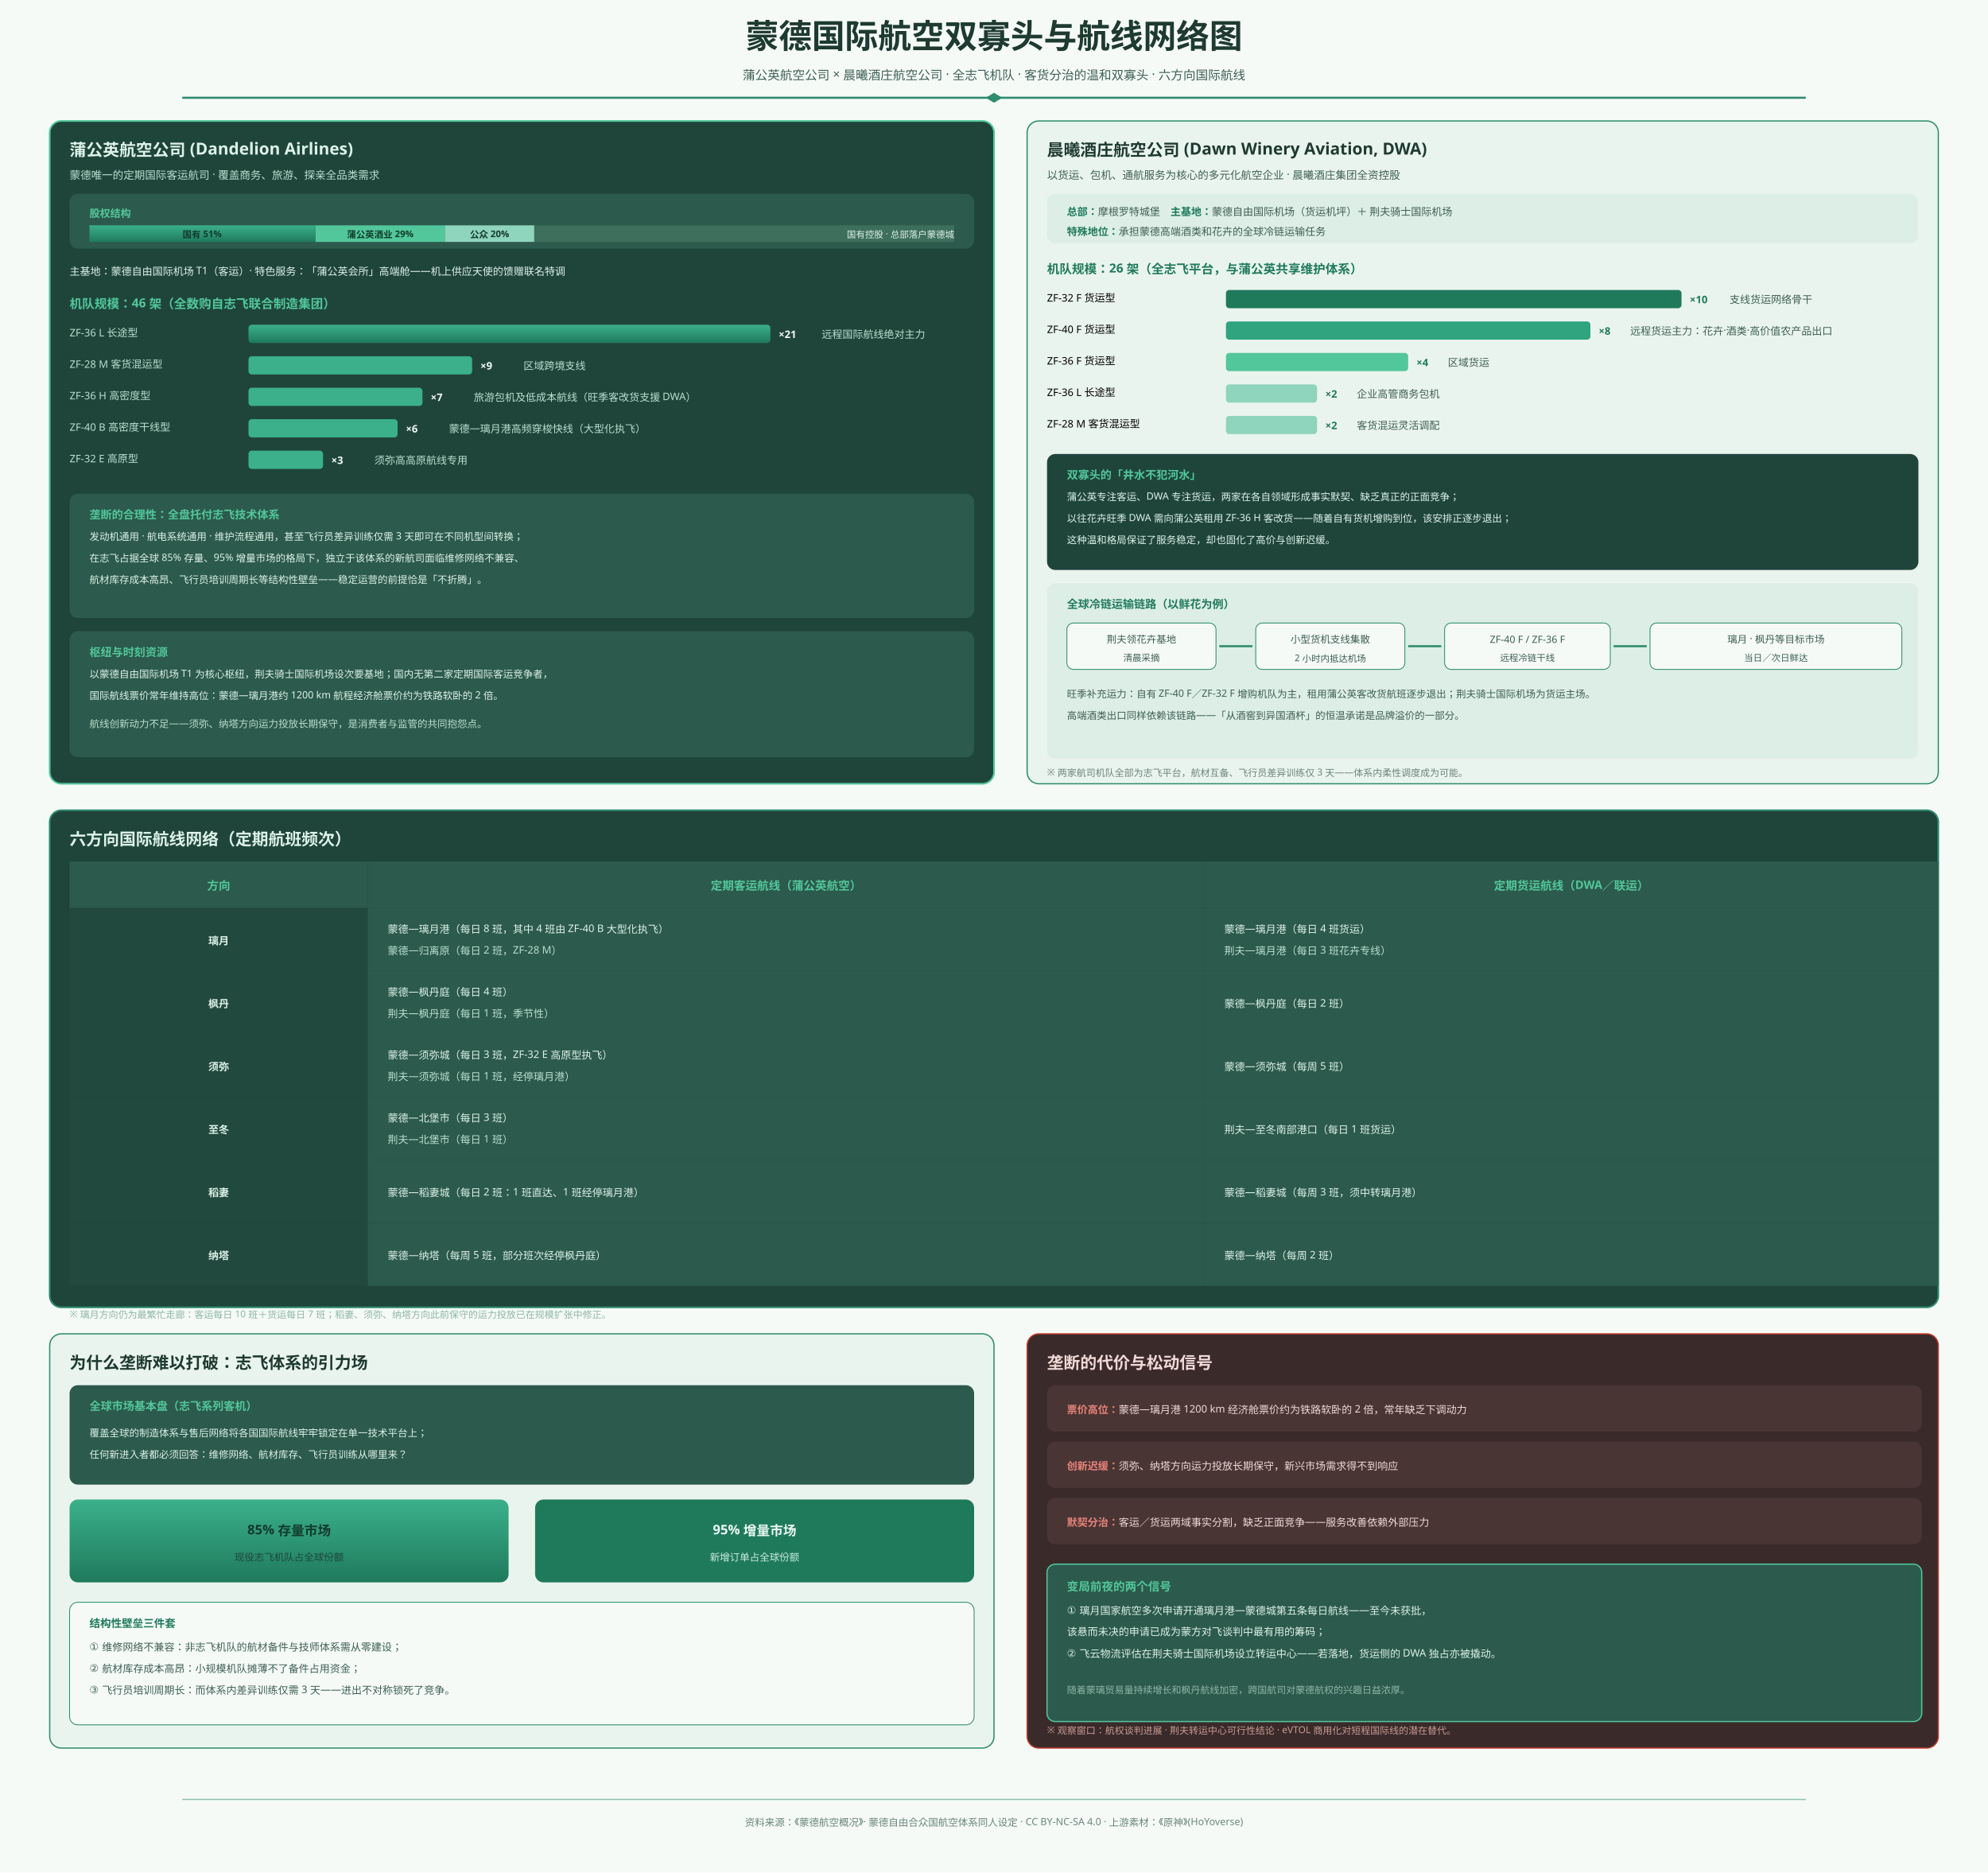
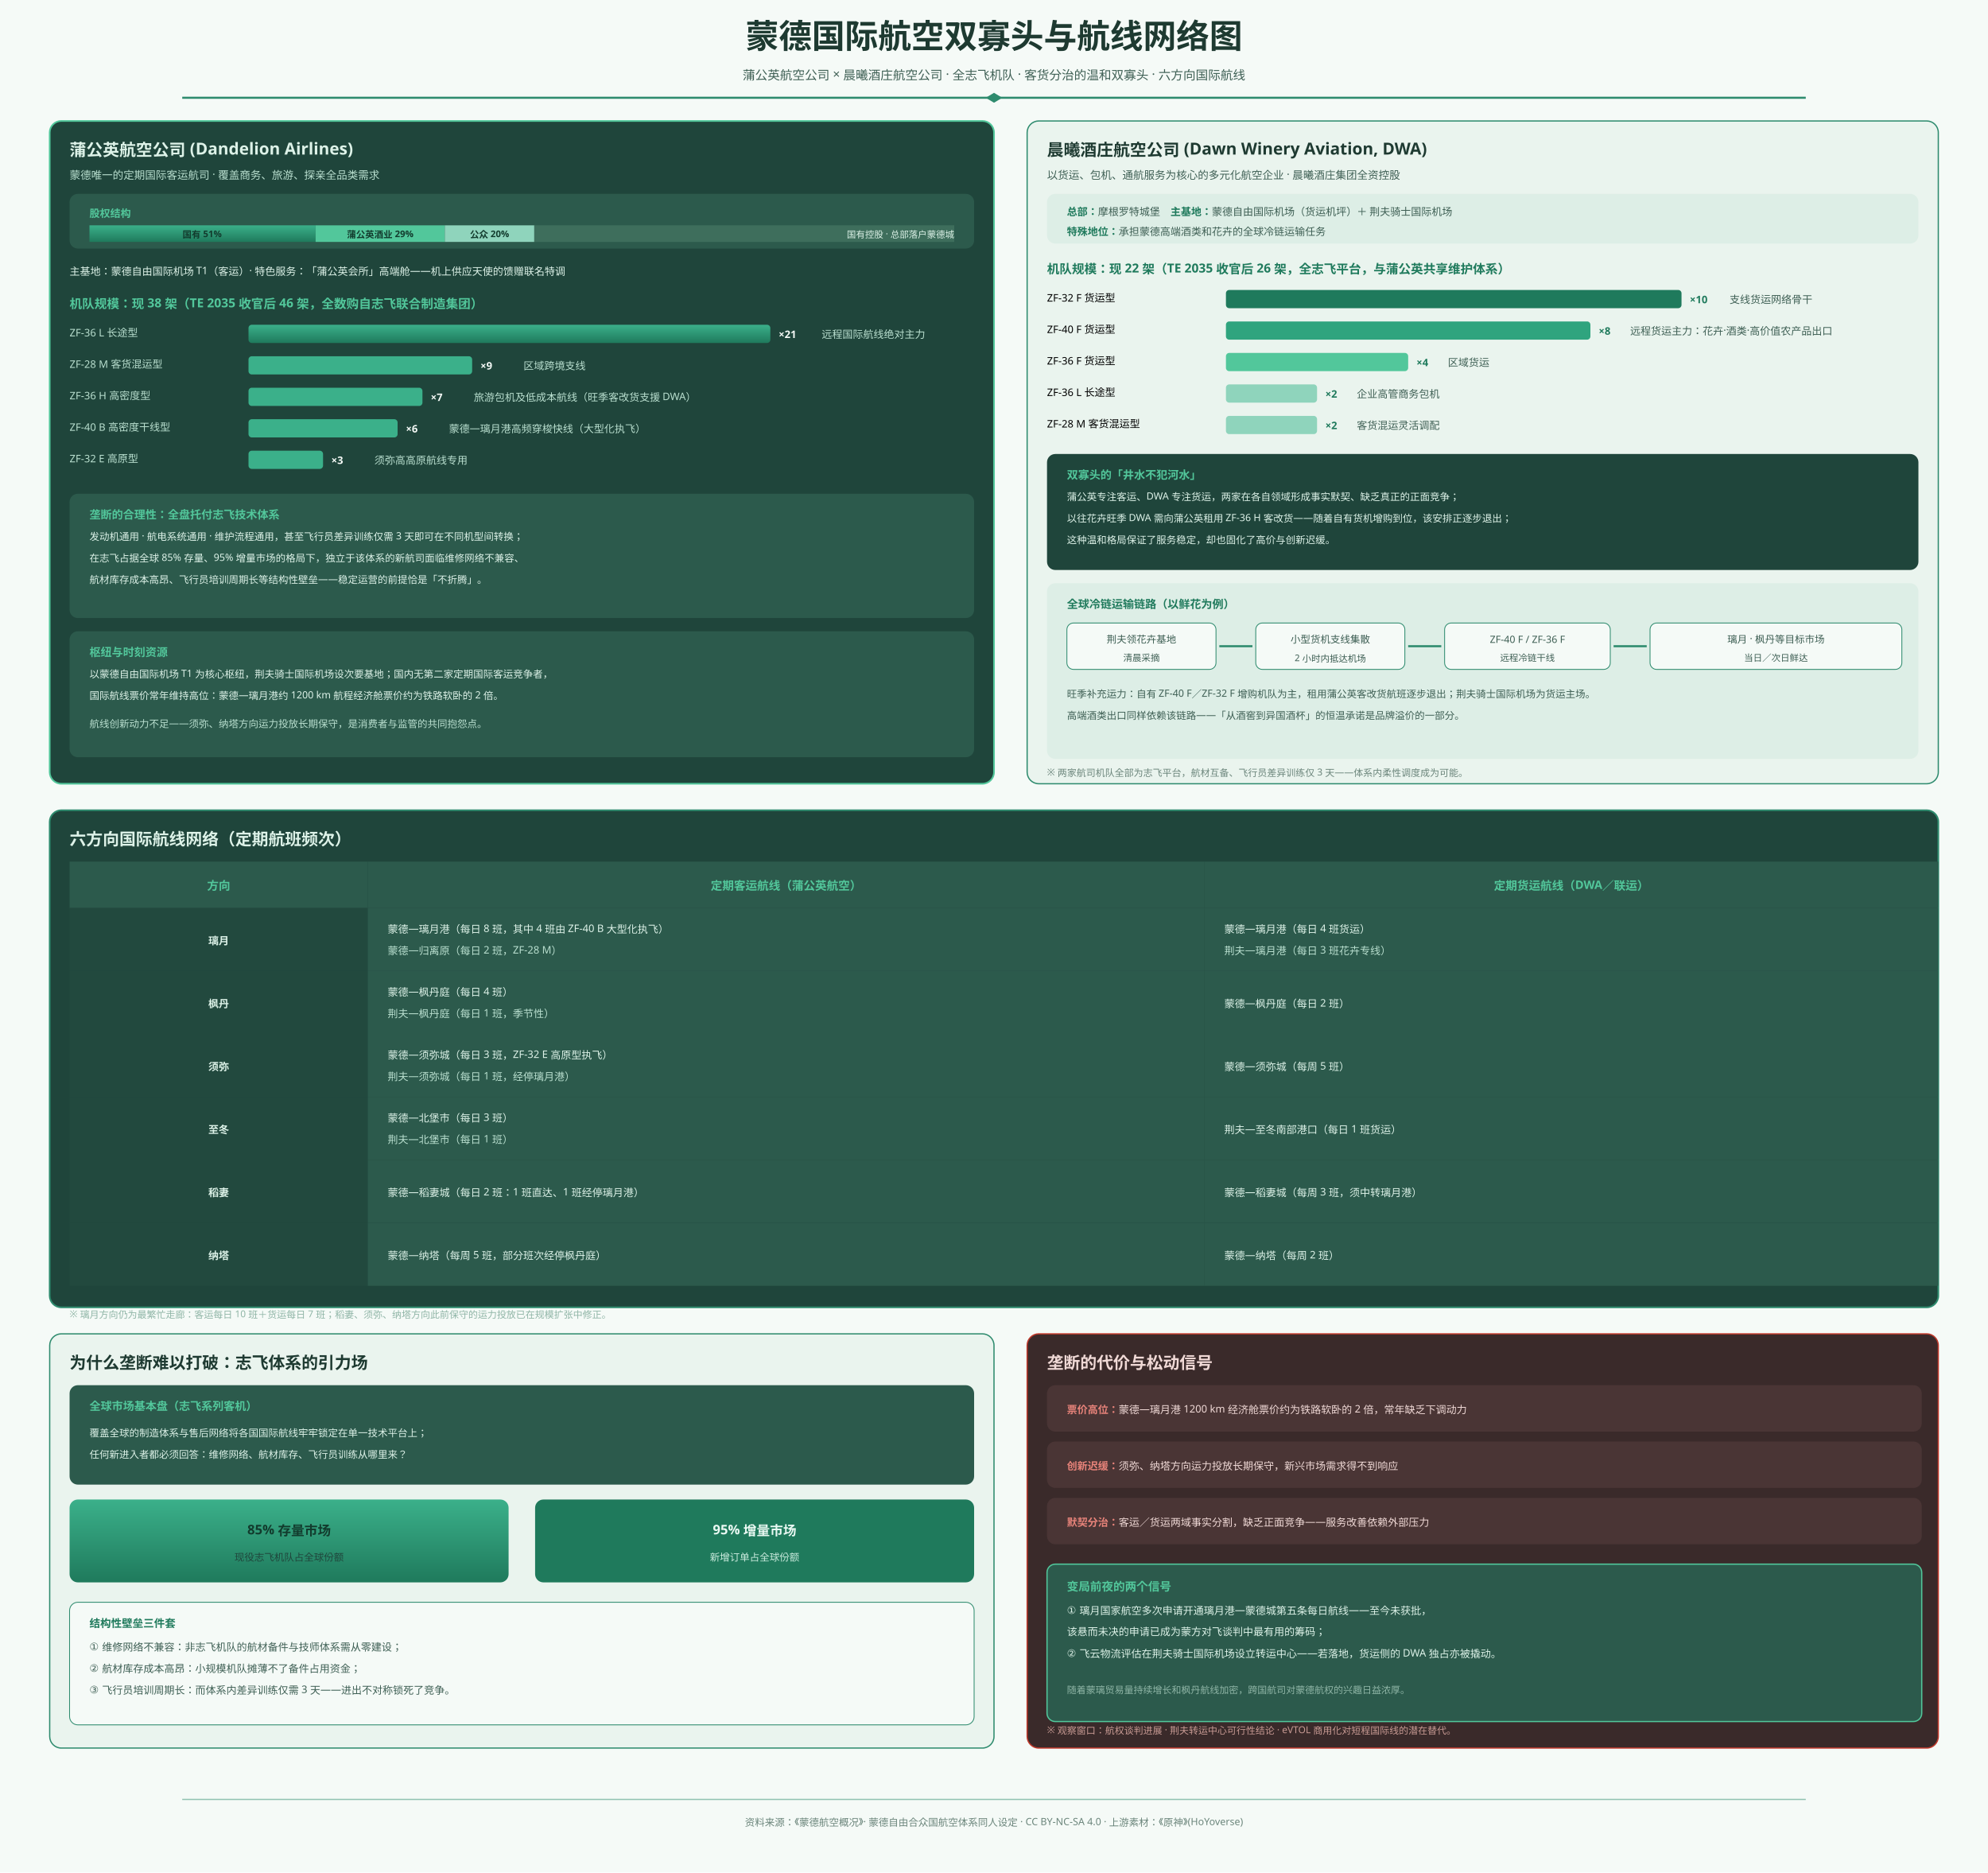
<svg xmlns="http://www.w3.org/2000/svg" viewBox="0 0 2400 2260" font-family="'Microsoft YaHei','PingFang SC','Noto Sans SC',sans-serif">
  <defs>
    <linearGradient id="anemoTop" x1="0" y1="0" x2="0" y2="1">
      <stop offset="0" stop-color="#3BB08A" />
      <stop offset="1" stop-color="#1F7A5C" />
    </linearGradient>
  </defs>
  <rect width="2400" height="2260" fill="#F5FAF7" />
  <text x="1200" y="58" text-anchor="middle" font-size="40" font-weight="700" fill="#1E3A31">蒙德国际航空双寡头与航线网络图</text>
  <text x="1200" y="96" text-anchor="middle" font-size="15" fill="#3E5F54">蒲公英航空公司 × 晨曦酒庄航空公司 · 全志飞机队 · 客货分治的温和双寡头 · 六方向国际航线</text>
  <line x1="220" y1="118" x2="2180" y2="118" stroke="#2E8B6E" stroke-width="2.5" />
  <polygon points="1200,112 1210,118 1200,124 1190,118" fill="#2E8B6E" />
  <g>
    <rect x="60" y="146" width="1140" height="800" rx="14" fill="#1F453B" stroke="#52C79B" stroke-width="2" />
    <text x="84" y="188" font-size="20" font-weight="700" fill="#DDF2E8">蒲公英航空公司 (Dandelion Airlines)</text>
    <text x="84" y="216" font-size="13" fill="#B9DFCF">蒙德唯一的定期国际客运航司 · 覆盖商务、旅游、探亲全品类需求</text>
    <rect x="84" y="234" width="1092" height="66" rx="10" fill="#2C5A4C" />
    <text x="108" y="262" font-size="12.5" font-weight="700" fill="#52C79B">股权结构</text>
    <rect x="108" y="272" width="273" height="20" fill="url(#anemoTop)" />
    <rect x="381" y="272" width="156" height="20" fill="#52C79B" />
    <rect x="537" y="272" width="108" height="20" fill="#8FD4BC" />
    <rect x="645" y="272" width="507" height="20" fill="#3E6E5C" />
    <text x="244" y="287" text-anchor="middle" font-size="11" font-weight="700" fill="#123B2D">国有 51%</text>
    <text x="459" y="287" text-anchor="middle" font-size="11" font-weight="700" fill="#123B2D">蒲公英酒业 29%</text>
    <text x="591" y="287" text-anchor="middle" font-size="11" font-weight="700" fill="#123B2D">公众 20%</text>
    <text x="1152" y="287" text-anchor="end" font-size="11" fill="#DDF2E8">国有控股 · 总部落户蒙德城</text>
    <text x="84" y="332" font-size="12.5" fill="#DDF2E8">主基地：蒙德自由国际机场 T1（客运）· 特色服务：「蒲公英会所」高端舱——机上供应天使的馈赠联名特调</text>
-     <text x="84" y="372" font-size="15" font-weight="700" fill="#52C79B">机队规模：46 架（全数购自志飞联合制造集团）</text>
+     <text x="84" y="372" font-size="15" font-weight="700" fill="#52C79B">机队规模：现 38 架（TE 2035 收官后 46 架，全数购自志飞联合制造集团）</text>
    <g font-size="12.5" fill="#B9DFCF">
      <text x="84" y="406">ZF-36 L 长途型</text>
      <rect x="300" y="392" width="630" height="22" rx="4" fill="url(#anemoTop)" />
      <text x="940" y="408" font-weight="700" fill="#F5FAF7">×21</text>
      <text x="992" y="408" fill="#B9DFCF">远程国际航线绝对主力</text>
      <text x="84" y="444">ZF-28 M 客货混运型</text>
      <rect x="300" y="430" width="270" height="22" rx="4" fill="#3BB08A" />
      <text x="580" y="446" font-weight="700" fill="#F5FAF7">×9</text>
      <text x="632" y="446" fill="#B9DFCF">区域跨境支线</text>
      <text x="84" y="482">ZF-36 H 高密度型</text>
      <rect x="300" y="468" width="210" height="22" rx="4" fill="#3BB08A" />
      <text x="520" y="484" font-weight="700" fill="#F5FAF7">×7</text>
      <text x="572" y="484" fill="#B9DFCF">旅游包机及低成本航线（旺季客改货支援 DWA）</text>
      <text x="84" y="520">ZF-40 B 高密度干线型</text>
      <rect x="300" y="506" width="180" height="22" rx="4" fill="#3BB08A" />
      <text x="490" y="522" font-weight="700" fill="#F5FAF7">×6</text>
      <text x="542" y="522" fill="#B9DFCF">蒙德—璃月港高频穿梭快线（大型化执飞）</text>
      <text x="84" y="558">ZF-32 E 高原型</text>
      <rect x="300" y="544" width="90" height="22" rx="4" fill="#3BB08A" />
      <text x="400" y="560" font-weight="700" fill="#F5FAF7">×3</text>
      <text x="452" y="560" fill="#B9DFCF">须弥高高原航线专用</text>
    </g>
    <rect x="84" y="596" width="1092" height="150" rx="10" fill="#2C5A4C" />
    <text x="108" y="626" font-size="13.5" font-weight="700" fill="#52C79B">垄断的合理性：全盘托付志飞技术体系</text>
    <text x="108" y="652" font-size="12" fill="#DDF2E8">发动机通用 · 航电系统通用 · 维护流程通用，甚至飞行员差异训练仅需 3 天即可在不同机型间转换；</text>
    <text x="108" y="678" font-size="12" fill="#DDF2E8">在志飞占据全球 85% 存量、95% 增量市场的格局下，独立于该体系的新航司面临维修网络不兼容、</text>
    <text x="108" y="704" font-size="12" fill="#DDF2E8">航材库存成本高昂、飞行员培训周期长等结构性壁垒——稳定运营的前提恰是「不折腾」。</text>
    <rect x="84" y="762" width="1092" height="152" rx="10" fill="#2C5A4C" />
    <text x="108" y="792" font-size="13.5" font-weight="700" fill="#52C79B">枢纽与时刻资源</text>
    <text x="108" y="818" font-size="12" fill="#DDF2E8">以蒙德自由国际机场 T1 为核心枢纽，荆夫骑士国际机场设次要基地；国内无第二家定期国际客运竞争者，</text>
    <text x="108" y="844" font-size="12" fill="#DDF2E8">国际航线票价常年维持高位：蒙德—璃月港约 1200 km 航程经济舱票价约为铁路软卧的 2 倍。</text>
    <text x="108" y="878" font-size="12" fill="#B9DFCF">航线创新动力不足——须弥、纳塔方向运力投放长期保守，是消费者与监管的共同抱怨点。</text>
  </g>
  <g>
    <rect x="1240" y="146" width="1100" height="800" rx="14" fill="#EAF4EE" stroke="#2E8B6E" stroke-width="1.5" />
    <text x="1264" y="188" font-size="20" font-weight="700" fill="#1E3A31">晨曦酒庄航空公司 (Dawn Winery Aviation, DWA)</text>
    <text x="1264" y="216" font-size="13" fill="#3E5F54">以货运、包机、通航服务为核心的多元化航空企业 · 晨曦酒庄集团全资控股</text>
    <rect x="1264" y="234" width="1052" height="60" rx="10" fill="#DDEEE6" />
    <text x="1288" y="260" font-size="12.5" fill="#3E5F54">
      <tspan font-weight="700" fill="#1F7A5C">总部：</tspan>摩根罗特城堡　<tspan font-weight="700" fill="#1F7A5C">主基地：</tspan>蒙德自由国际机场（货运机坪）＋ 荆夫骑士国际机场</text>
    <text x="1288" y="284" font-size="12.5" fill="#3E5F54">
      <tspan font-weight="700" fill="#1F7A5C">特殊地位：</tspan>承担蒙德高端酒类和花卉的全球冷链运输任务</text>
-     <text x="1264" y="330" font-size="15" font-weight="700" fill="#1F7A5C">机队规模：26 架（全志飞平台，与蒲公英共享维护体系）</text>
+     <text x="1264" y="330" font-size="15" font-weight="700" fill="#1F7A5C">机队规模：现 22 架（TE 2035 收官后 26 架，全志飞平台，与蒲公英共享维护体系）</text>
    <g font-size="12.5">
      <text x="1264" y="364">ZF-32 F 货运型</text>
      <rect x="1480" y="350" width="550" height="22" rx="4" fill="#1F7A5C" />
      <text x="2040" y="366" font-weight="700" fill="#1F7A5C">×10</text>
      <text x="2088" y="366" fill="#3E5F54">支线货运网络骨干</text>
      <text x="1264" y="402">ZF-40 F 货运型</text>
      <rect x="1480" y="388" width="440" height="22" rx="4" fill="#2FA47E" />
      <text x="1930" y="404" font-weight="700" fill="#1F7A5C">×8</text>
      <text x="1968" y="404" fill="#3E5F54">远程货运主力：花卉·酒类·高价值农产品出口</text>
      <text x="1264" y="440">ZF-36 F 货运型</text>
      <rect x="1480" y="426" width="220" height="22" rx="4" fill="#52C79B" />
      <text x="1710" y="442" font-weight="700" fill="#1F7A5C">×4</text>
      <text x="1748" y="442" fill="#3E5F54">区域货运</text>
      <text x="1264" y="478">ZF-36 L 长途型</text>
      <rect x="1480" y="464" width="110" height="22" rx="4" fill="#8FD4BC" />
      <text x="1600" y="480" font-weight="700" fill="#1F7A5C">×2</text>
      <text x="1638" y="480" fill="#3E5F54">企业高管商务包机</text>
      <text x="1264" y="516">ZF-28 M 客货混运型</text>
      <rect x="1480" y="502" width="110" height="22" rx="4" fill="#8FD4BC" />
      <text x="1600" y="518" font-weight="700" fill="#1F7A5C">×2</text>
      <text x="1638" y="518" fill="#3E5F54">客货混运灵活调配</text>
    </g>
    <rect x="1264" y="548" width="1052" height="140" rx="10" fill="#1F453B" />
    <text x="1288" y="578" font-size="13.5" font-weight="700" fill="#52C79B">双寡头的「井水不犯河水」</text>
    <text x="1288" y="604" font-size="12" fill="#DDF2E8">蒲公英专注客运、DWA 专注货运，两家在各自领域形成事实默契、缺乏真正的正面竞争；</text>
    <text x="1288" y="630" font-size="12" fill="#DDF2E8">以往花卉旺季 DWA 需向蒲公英租用 ZF-36 H 客改货——随着自有货机增购到位，该安排正逐步退出；</text>
    <text x="1288" y="656" font-size="12" fill="#DDF2E8">这种温和格局保证了服务稳定，却也固化了高价与创新迟缓。</text>
    <rect x="1264" y="704" width="1052" height="212" rx="10" fill="#DDEEE6" />
    <text x="1288" y="734" font-size="13.5" font-weight="700" fill="#1F7A5C">全球冷链运输链路（以鲜花为例）</text>
    <g font-size="12" fill="#3E5F54">
      <rect x="1288" y="752" width="180" height="56" rx="8" fill="#F5FAF7" stroke="#2E8B6E" />
      <text x="1378" y="776" text-anchor="middle">荆夫领花卉基地</text>
      <text x="1378" y="798" text-anchor="middle" font-size="11">清晨采摘</text>
      <line x1="1472" y1="780" x2="1512" y2="780" stroke="#2E8B6E" stroke-width="2.5" />
      <rect x="1516" y="752" width="180" height="56" rx="8" fill="#F5FAF7" stroke="#2E8B6E" />
      <text x="1606" y="776" text-anchor="middle">小型货机支线集散</text>
      <text x="1606" y="798" text-anchor="middle" font-size="11">2 小时内抵达机场</text>
      <line x1="1700" y1="780" x2="1740" y2="780" stroke="#2E8B6E" stroke-width="2.5" />
      <rect x="1744" y="752" width="200" height="56" rx="8" fill="#F5FAF7" stroke="#2E8B6E" />
      <text x="1844" y="776" text-anchor="middle">ZF-40 F / ZF-36 F</text>
      <text x="1844" y="798" text-anchor="middle" font-size="11">远程冷链干线</text>
      <line x1="1948" y1="780" x2="1988" y2="780" stroke="#2E8B6E" stroke-width="2.5" />
      <rect x="1992" y="752" width="304" height="56" rx="8" fill="#F5FAF7" stroke="#2E8B6E" />
      <text x="2144" y="776" text-anchor="middle">璃月 · 枫丹等目标市场</text>
      <text x="2144" y="798" text-anchor="middle" font-size="11">当日／次日鲜达</text>
      <text x="1288" y="842">旺季补充运力：自有 ZF-40 F／ZF-32 F 增购机队为主，租用蒲公英客改货航班逐步退出；荆夫骑士国际机场为货运主场。</text>
      <text x="1288" y="868">高端酒类出口同样依赖该链路——「从酒窖到异国酒杯」的恒温承诺是品牌溢价的一部分。</text>
    </g>
    <text x="1264" y="936" font-size="11.5" fill="#6B857B">※ 两家航司机队全部为志飞平台，航材互备、飞行员差异训练仅 3 天——体系内柔性调度成为可能。</text>
  </g>
  <g>
    <rect x="60" y="978" width="2280" height="600" rx="14" fill="#1F453B" stroke="#2E8B6E" stroke-width="2" />
    <text x="84" y="1020" font-size="20" font-weight="700" fill="#DDF2E8">六方向国际航线网络（定期航班频次）</text>
    <rect x="84" y="1040" width="360" height="56" fill="#2C5A4C" />
    <text x="264" y="1074" text-anchor="middle" font-size="14" font-weight="700" fill="#52C79B">方向</text>
    <rect x="444" y="1040" width="1010" height="56" fill="#2C5A4C" />
    <text x="949" y="1074" text-anchor="middle" font-size="14" font-weight="700" fill="#52C79B">定期客运航线（蒲公英航空）</text>
    <rect x="1454" y="1040" width="886" height="56" fill="#2C5A4C" />
    <text x="1897" y="1074" text-anchor="middle" font-size="14" font-weight="700" fill="#52C79B">定期货运航线（DWA／联运）</text>
    <g font-size="12.5">
      <rect x="84" y="1096" width="360" height="76" fill="#22493E" />
      <text x="264" y="1140" text-anchor="middle" font-weight="700" fill="#DDF2E8">璃月</text>
      <rect x="444" y="1096" width="1010" height="76" fill="#2C5A4C" />
      <text x="468" y="1126" fill="#DDF2E8">蒙德—璃月港（每日 8 班，其中 4 班由 ZF-40 B 大型化执飞）</text>
      <text x="468" y="1152" fill="#B9DFCF">蒙德—归离原（每日 2 班，ZF-28 M）</text>
      <rect x="1454" y="1096" width="886" height="76" fill="#2C5A4C" />
      <text x="1478" y="1126" fill="#DDF2E8">蒙德—璃月港（每日 4 班货运）</text>
      <text x="1478" y="1152" fill="#B9DFCF">荆夫—璃月港（每日 3 班花卉专线）</text>
      <rect x="84" y="1172" width="360" height="76" fill="#22493E" />
      <text x="264" y="1216" text-anchor="middle" font-weight="700" fill="#DDF2E8">枫丹</text>
      <rect x="444" y="1172" width="1010" height="76" fill="#2C5A4C" />
      <text x="468" y="1202" fill="#DDF2E8">蒙德—枫丹庭（每日 4 班）</text>
      <text x="468" y="1228" fill="#B9DFCF">荆夫—枫丹庭（每日 1 班，季节性）</text>
      <rect x="1454" y="1172" width="886" height="76" fill="#2C5A4C" />
      <text x="1478" y="1216" fill="#DDF2E8">蒙德—枫丹庭（每日 2 班）</text>
      <rect x="84" y="1248" width="360" height="76" fill="#22493E" />
      <text x="264" y="1292" text-anchor="middle" font-weight="700" fill="#DDF2E8">须弥</text>
      <rect x="444" y="1248" width="1010" height="76" fill="#2C5A4C" />
      <text x="468" y="1278" fill="#DDF2E8">蒙德—须弥城（每日 3 班，ZF-32 E 高原型执飞）</text>
      <text x="468" y="1304" fill="#B9DFCF">荆夫—须弥城（每日 1 班，经停璃月港）</text>
      <rect x="1454" y="1248" width="886" height="76" fill="#2C5A4C" />
      <text x="1478" y="1292" fill="#DDF2E8">蒙德—须弥城（每周 5 班）</text>
      <rect x="84" y="1324" width="360" height="76" fill="#22493E" />
      <text x="264" y="1368" text-anchor="middle" font-weight="700" fill="#DDF2E8">至冬</text>
      <rect x="444" y="1324" width="1010" height="76" fill="#2C5A4C" />
      <text x="468" y="1354" fill="#DDF2E8">蒙德—北堡市（每日 3 班）</text>
      <text x="468" y="1380" fill="#B9DFCF">荆夫—北堡市（每日 1 班）</text>
      <rect x="1454" y="1324" width="886" height="76" fill="#2C5A4C" />
      <text x="1478" y="1368" fill="#DDF2E8">荆夫—至冬南部港口（每日 1 班货运）</text>
      <rect x="84" y="1400" width="360" height="76" fill="#22493E" />
      <text x="264" y="1444" text-anchor="middle" font-weight="700" fill="#DDF2E8">稻妻</text>
      <rect x="444" y="1400" width="1010" height="76" fill="#2C5A4C" />
      <text x="468" y="1444" fill="#DDF2E8">蒙德—稻妻城（每日 2 班：1 班直达、1 班经停璃月港）</text>
      <rect x="1454" y="1400" width="886" height="76" fill="#2C5A4C" />
      <text x="1478" y="1444" fill="#DDF2E8">蒙德—稻妻城（每周 3 班，须中转璃月港）</text>
      <rect x="84" y="1476" width="360" height="76" fill="#22493E" />
      <text x="264" y="1520" text-anchor="middle" font-weight="700" fill="#DDF2E8">纳塔</text>
      <rect x="444" y="1476" width="1010" height="76" fill="#2C5A4C" />
      <text x="468" y="1520" fill="#DDF2E8">蒙德—纳塔（每周 5 班，部分班次经停枫丹庭）</text>
      <rect x="1454" y="1476" width="886" height="76" fill="#2C5A4C" />
      <text x="1478" y="1520" fill="#DDF2E8">蒙德—纳塔（每周 2 班）</text>
    </g>
    <text x="84" y="1590" font-size="11.5" fill="#8FB5A6">※ 璃月方向仍为最繁忙走廊：客运每日 10 班＋货运每日 7 班；稻妻、须弥、纳塔方向此前保守的运力投放已在规模扩张中修正。</text>
  </g>
  <g>
    <rect x="60" y="1610" width="1140" height="500" rx="14" fill="#EAF4EE" stroke="#2E8B6E" stroke-width="1.5" />
    <text x="84" y="1652" font-size="20" font-weight="700" fill="#1E3A31">为什么垄断难以打破：志飞体系的引力场</text>
    <rect x="84" y="1672" width="1092" height="120" rx="10" fill="#2C5A4C" />
    <text x="108" y="1702" font-size="13.5" font-weight="700" fill="#52C79B">全球市场基本盘（志飞系列客机）</text>
    <text x="108" y="1734" font-size="12" fill="#DDF2E8">覆盖全球的制造体系与售后网络将各国国际航线牢牢锁定在单一技术平台上；</text>
    <text x="108" y="1760" font-size="12" fill="#DDF2E8">任何新进入者都必须回答：维修网络、航材库存、飞行员训练从哪里来？</text>
    <g font-size="16" font-weight="700">
      <rect x="84" y="1810" width="530" height="100" rx="10" fill="url(#anemoTop)" />
      <text x="349" y="1852" text-anchor="middle" fill="#123B2D">85% 存量市场</text>
      <text x="349" y="1884" text-anchor="middle" font-size="12" font-weight="400" fill="#1F453B">现役志飞机队占全球份额</text>
      <rect x="646" y="1810" width="530" height="100" rx="10" fill="#1F7A5C" />
      <text x="911" y="1852" text-anchor="middle" fill="#EAF9F3">95% 增量市场</text>
      <text x="911" y="1884" text-anchor="middle" font-size="12" font-weight="400" fill="#CBEBDE">新增订单占全球份额</text>
    </g>
    <rect x="84" y="1934" width="1092 " height="148" rx="10" fill="#F5FAF7" stroke="#2E8B6E" />
    <text x="108" y="1964" font-size="13" font-weight="700" fill="#1F7A5C">结构性壁垒三件套</text>
    <text x="108" y="1992" font-size="12.5" fill="#3E5F54">① 维修网络不兼容：非志飞机队的航材备件与技师体系需从零建设；</text>
    <text x="108" y="2018" font-size="12.5" fill="#3E5F54">② 航材库存成本高昂：小规模机队摊薄不了备件占用资金；</text>
    <text x="108" y="2044" font-size="12.5" fill="#3E5F54">③ 飞行员培训周期长：而体系内差异训练仅需 3 天——进出不对称锁死了竞争。</text>
  </g>
  <g>
    <rect x="1240" y="1610" width="1100" height="500" rx="14" fill="#3A2A2A" stroke="#C0392B" stroke-width="1.5" />
    <text x="1264" y="1652" font-size="20" font-weight="700" fill="#F0D9D6">垄断的代价与松动信号</text>
    <rect x="1264" y="1672" width="1056" height="56" rx="10" fill="#4A3535" />
    <text x="1288" y="1706" font-size="12.5" fill="#F0D9D6">
      <tspan font-weight="700" fill="#E8837A">票价高位：</tspan>蒙德—璃月港 1200 km 经济舱票价约为铁路软卧的 2 倍，常年缺乏下调动力</text>
    <rect x="1264" y="1740" width="1056" height="56" rx="10" fill="#4A3535" />
    <text x="1288" y="1774" font-size="12.5" fill="#F0D9D6">
      <tspan font-weight="700" fill="#E8837A">创新迟缓：</tspan>须弥、纳塔方向运力投放长期保守，新兴市场需求得不到响应</text>
    <rect x="1264" y="1808" width="1056" height="56" rx="10" fill="#4A3535" />
    <text x="1288" y="1842" font-size="12.5" fill="#F0D9D6">
      <tspan font-weight="700" fill="#E8837A">默契分治：</tspan>客运／货运两域事实分割，缺乏正面竞争——服务改善依赖外部压力</text>
    <rect x="1264" y="1888" width="1056" height="190" rx="10" fill="#2C5A4C" stroke="#52C79B" stroke-width="1.5" />
    <text x="1288" y="1920" font-size="14" font-weight="700" fill="#52C79B">变局前夜的两个信号</text>
    <text x="1288" y="1948" font-size="12.5" fill="#DDF2E8">① 璃月国家航空多次申请开通璃月港—蒙德城第五条每日航线——至今未获批，</text>
    <text x="1288" y="1974" font-size="12.5" fill="#DDF2E8">　 该悬而未决的申请已成为蒙方对飞谈判中最有用的筹码；</text>
    <text x="1288" y="2000" font-size="12.5" fill="#DDF2E8">② 飞云物流评估在荆夫骑士国际机场设立转运中心——若落地，货运侧的 DWA 独占亦被撬动。</text>
    <text x="1288" y="2044" font-size="11.5" fill="#8FB5A6">随着蒙璃贸易量持续增长和枫丹航线加密，跨国航司对蒙德航权的兴趣日益浓厚。</text>
    <text x="1264" y="2092" font-size="11.5" fill="#C99B94">※ 观察窗口：航权谈判进展 · 荆夫转运中心可行性结论 · eVTOL 商用化对短程国际线的潜在替代。</text>
  </g>
  <line x1="220" y1="2172" x2="2180" y2="2172" stroke="#2E8B6E" stroke-width="1.5" opacity="0.5" />
  <text x="1200" y="2204" text-anchor="middle" font-size="12" fill="#6B857B">资料来源：《蒙德航空概况》· 蒙德自由合众国航空体系同人设定 · CC BY-NC-SA 4.0 · 上游素材：《原神》(HoYoverse)</text>
</svg>
